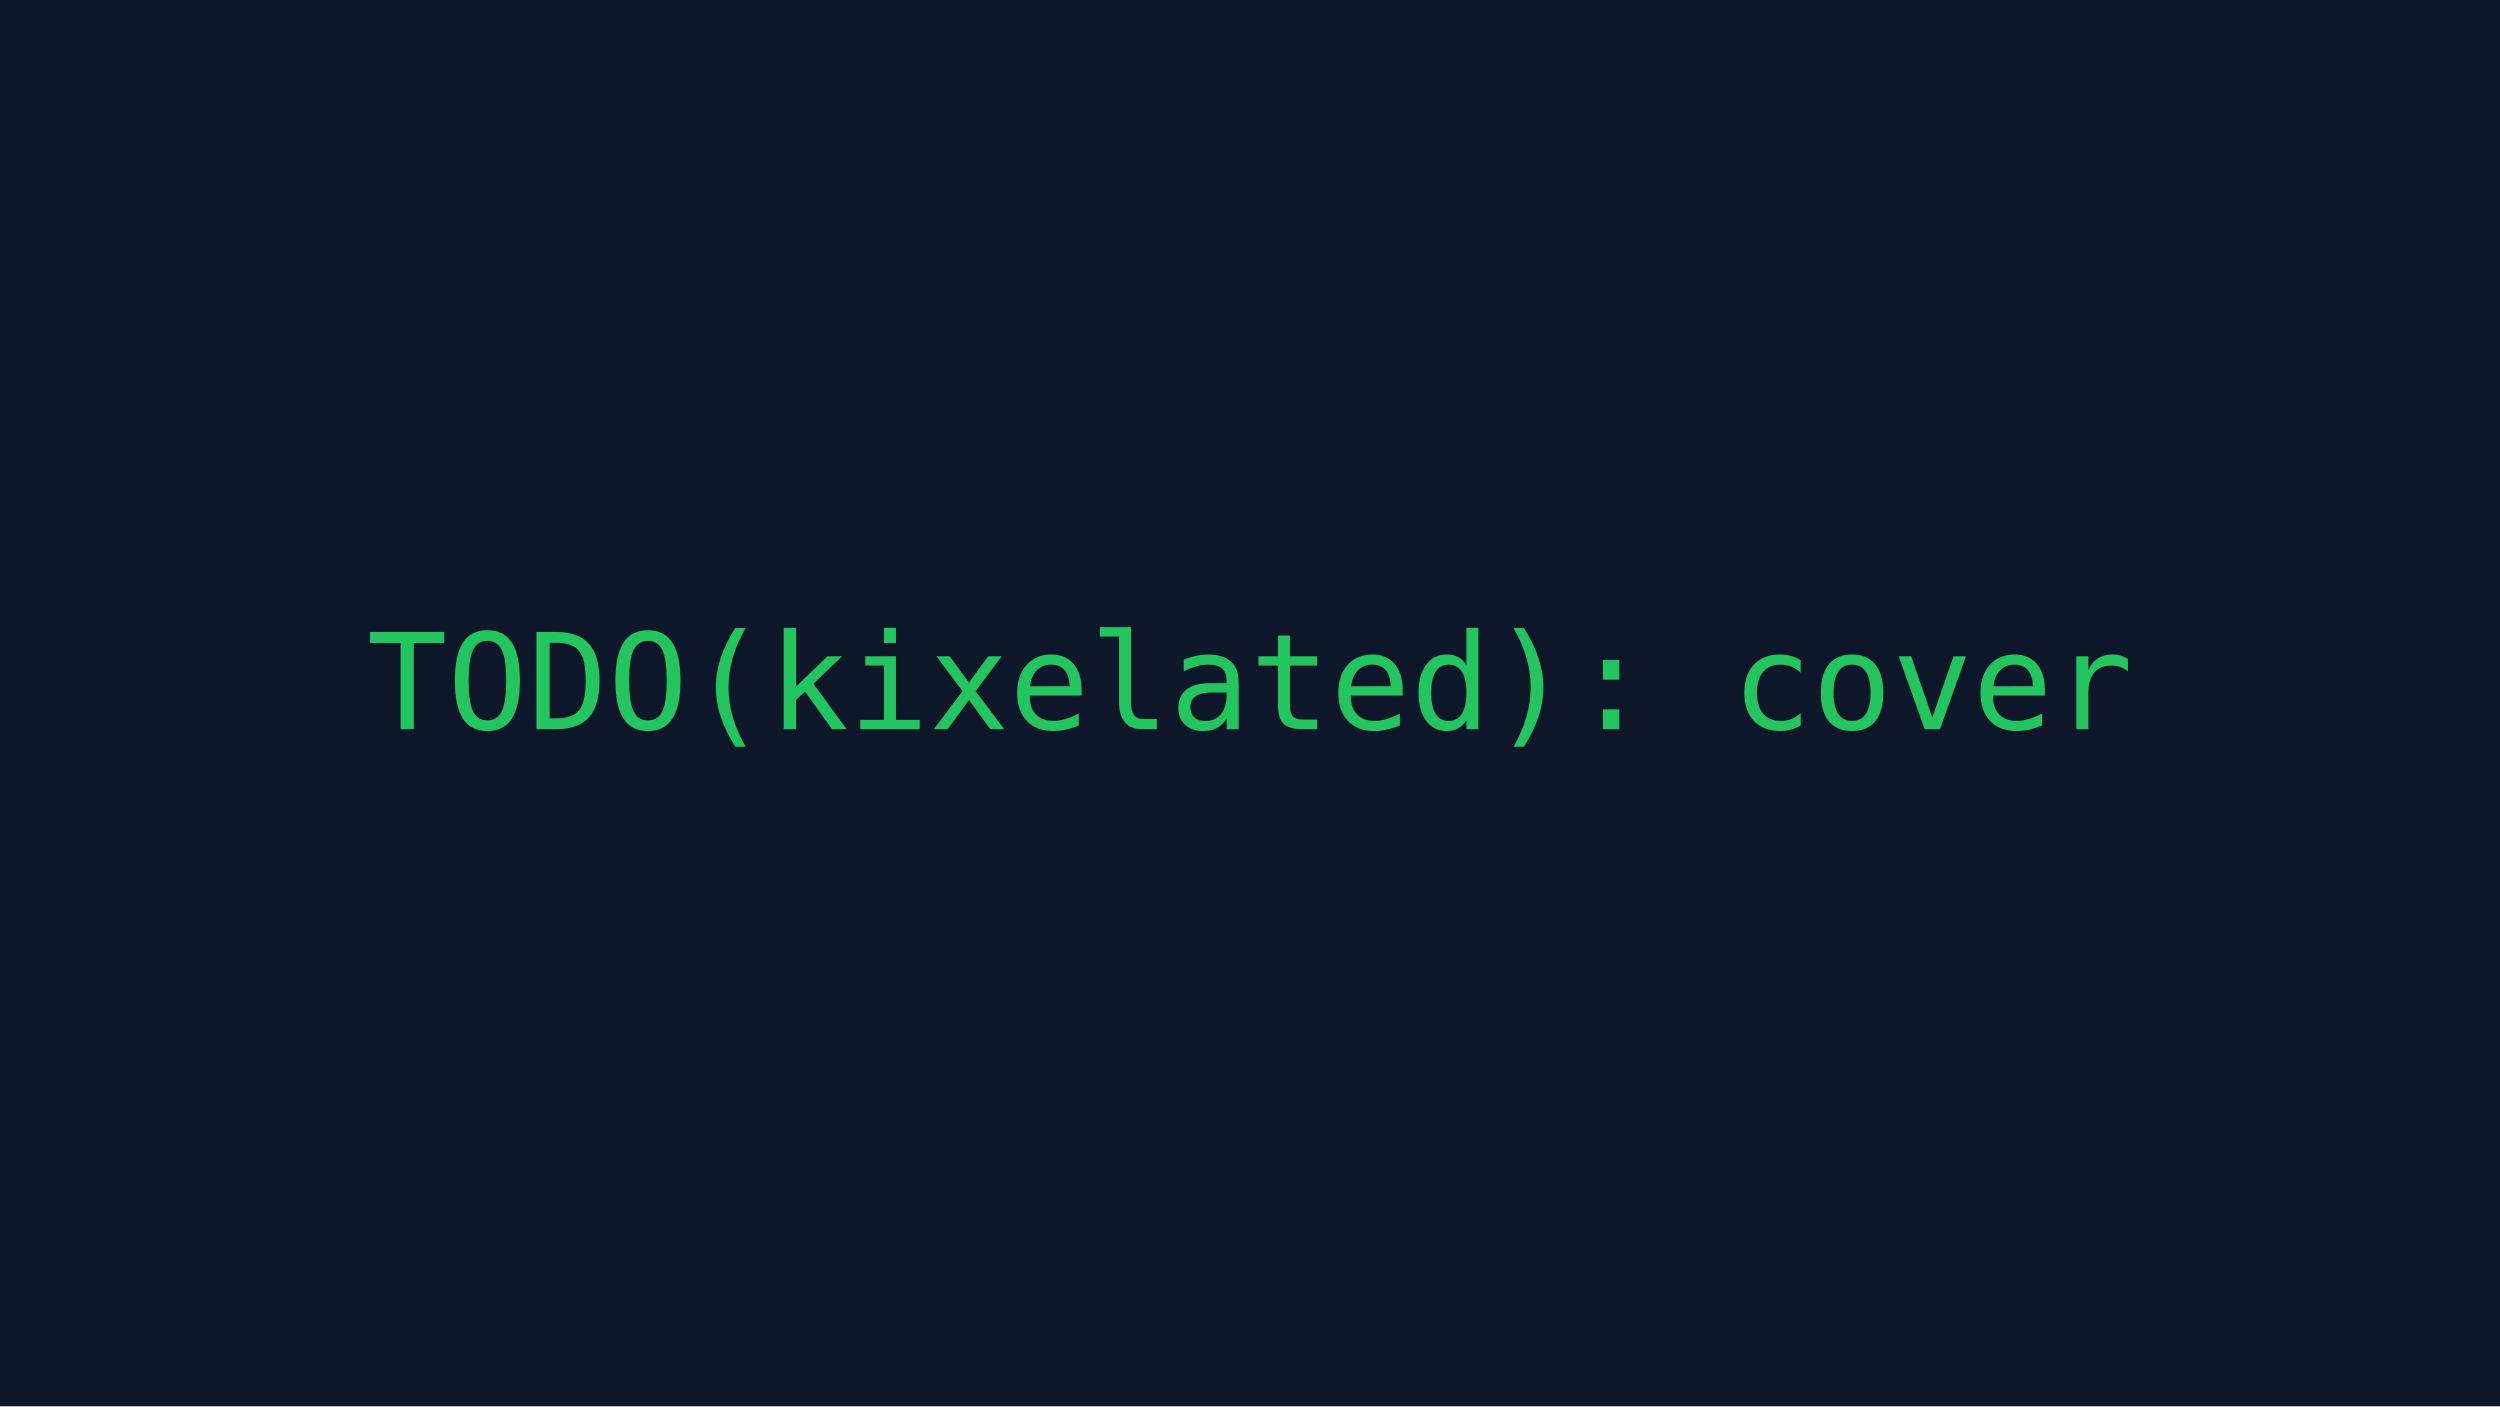
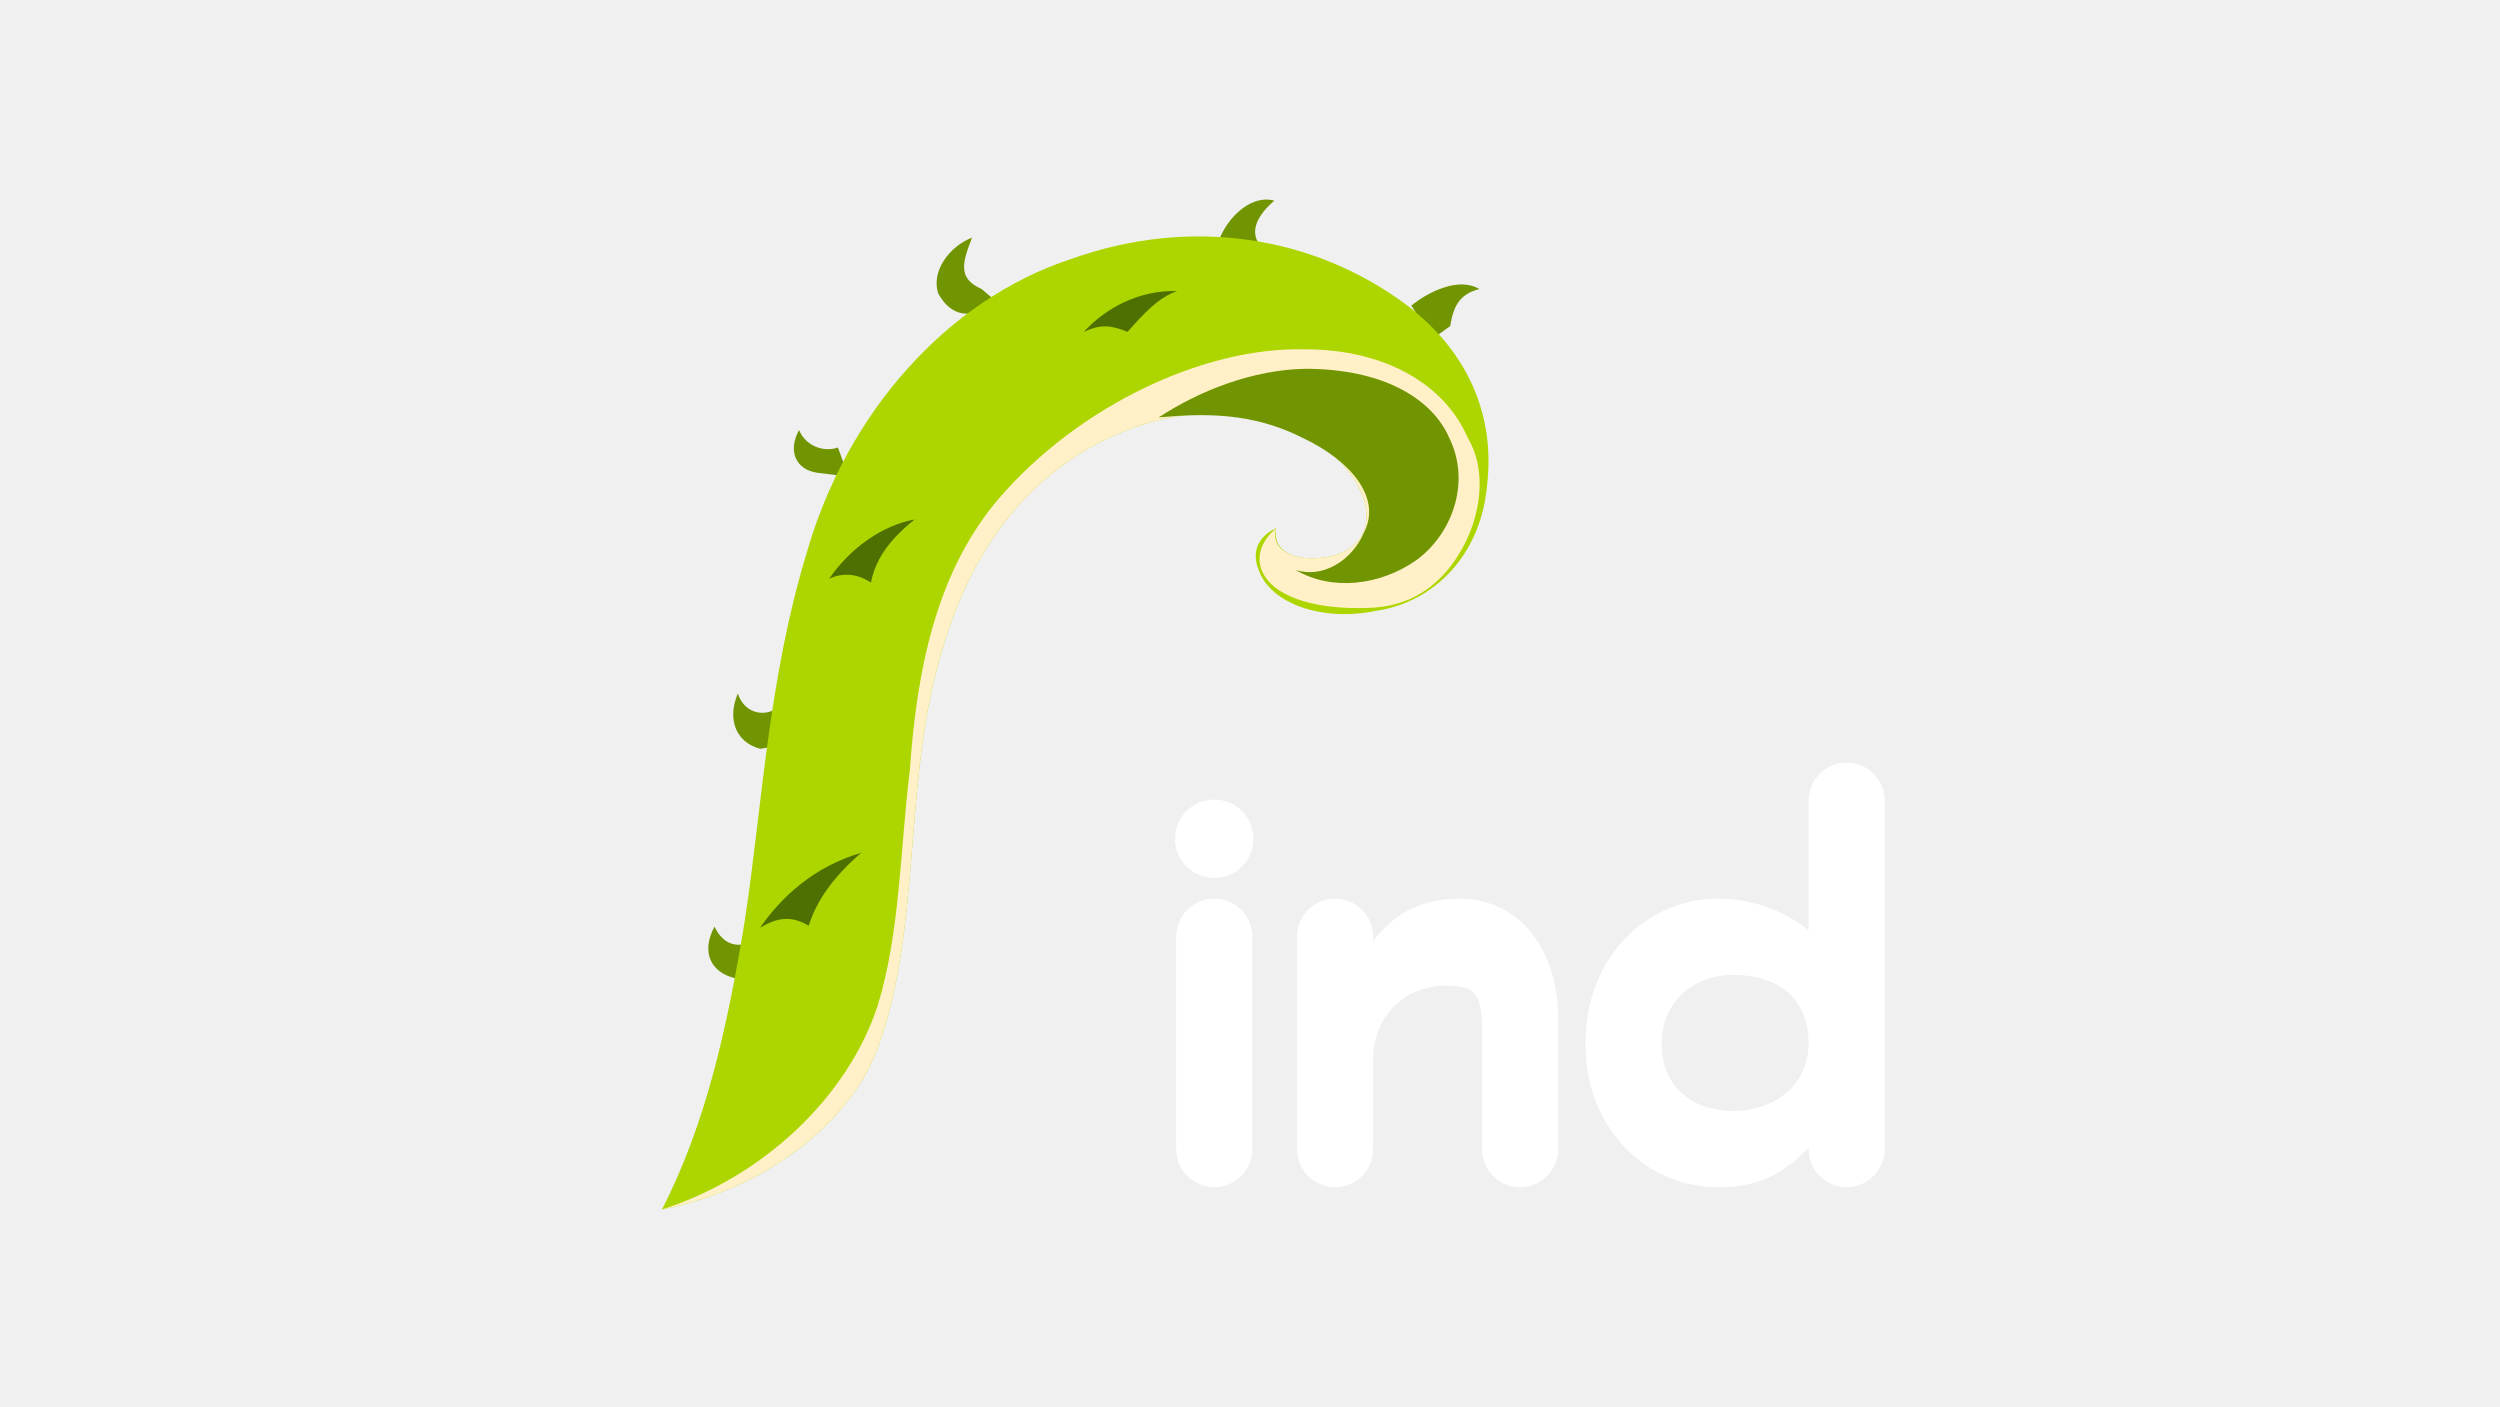
<svg xmlns="http://www.w3.org/2000/svg" width="1200" height="675" viewBox="0 0 1200 675">
-   <rect width="1200" height="675" fill="#0f172a" />
-   <text x="600" y="350" fill="#22c55e" font-family="monospace" font-size="64" text-anchor="middle">TODO(kixelated): cover</text>
+   <svg x="0" y="45" width="1200" height="585" viewBox="0 0 1560 1254" role="img" aria-labelledby="title description">
+     <g id="peel">
+       <g fill="#719500">
+         <path d="M459 205 C452 182 471 157 494 148 C484 174 479 190 504 201 L518 213 C493 235 471 228 459 205Z" />
+         <path d="M746 157 C753 131 779 103 805 110 C783 129 779 147 795 161 L781 176Z" />
+         <path d="M946 218 C963 204 995 188 1016 201 C995 206 989 220 986 239 L968 252Z" />
+         <path d="M335 390 C313 387 304 368 316 346 C323 363 342 369 356 364 L367 394Z" />
+         <path d="M276 674 C253 668 241 646 253 617 C260 639 283 642 296 630 L307 669Z" />
+         <path d="M250 910 C225 904 215 883 229 857 C239 878 256 879 269 871 L280 903Z" />
+       </g>
+       <path fill="#add500" d="M175 1148 C220 1060 242 962 260 852 C278 735 284 603 324 472 C365 329 468 212 596 170 C719 126 846 146 942 218 C1006 267 1032 333 1024 402 C1018 474 970 523 910 532 C852 544 800 523 789 490 C781 471 789 455 807 447 C803 468 821 478 843 478 C887 478 908 452 897 417 C883 377 844 349 795 337 C732 319 670 334 617 363 C525 415 480 503 457 595 C425 719 440 859 399 976 C371 1060 278 1128 175 1148Z" />
+       <path fill="#fff0c8" d="M175 1148 C278 1115 366 1033 397 938 C420 863 420 777 430 696 C437 596 456 493 522 416 C604 321 733 260 837 263 C920 263 981 300 1004 354 C1025 389 1017 437 996 472 C974 509 942 528 902 529 C850 531 809 519 795 496 C786 482 788 463 807 447 C801 466 819 478 843 478 C887 478 908 452 897 417 C883 377 844 349 795 337 C732 319 670 334 617 363 C525 415 480 503 457 595 C425 719 440 859 399 976 C371 1060 278 1128 175 1148Z" />
+       <path fill="#719500" d="M837 283 C916 283 967 313 985 354 C1008 401 987 454 951 480 C914 506 864 512 827 490 C855 499 885 480 897 452 C917 414 880 376 836 355 C782 327 731 329 686 333 C729 305 783 284 837 283Z" />
+       <g fill="#4d7000">
+         <path d="M609 245 C632 220 666 202 705 203 C685 210 670 227 654 245 C637 238 626 237 609 245Z" />
+         <path d="M347 499 C369 467 402 444 435 438 C406 461 394 482 390 503 C375 493 360 493 347 499Z" />
+         <path d="M276 858 C298 826 332 795 380 781 C352 805 334 830 326 856 C307 845 293 848 276 858Z" />
+       </g>
+     </g>
+     <g id="ind" fill="#fff" transform="translate(704 1125) scale(1.12) translate(-794 -1125)">
+       <circle cx="829" cy="805" r="36" />
+       <rect x="794" y="860" width="70" height="265" rx="35" />
+       <path d="M905 895 A35 35 0 0 1 975 895 V899 C997 870 1024 860 1054 860 C1112 860 1145 910 1145 970 V1090 A35 35 0 0 1 1075 1090 V976 C1075 942 1062 940 1042 940 C1002 940 975 970 975 1007 V1090 A35 35 0 0 1 905 1090Z" />
+       <path fill-rule="evenodd" d="M1375 770 A35 35 0 0 1 1445 770 V1090 A35 35 0 0 1 1375 1090 V1089 C1350 1114 1329 1125 1292 1125 C1225 1125 1170 1071 1170 993 C1170 914 1226 860 1292 860 C1320 860 1350 869 1375 889Z M1375 993 C1375 949 1344 930 1306 930 C1268 930 1240 956 1240 993 C1240 1032 1267 1055 1306 1055 C1344 1055 1375 1031 1375 993Z" />
+     </g>
+   </svg>
</svg>
